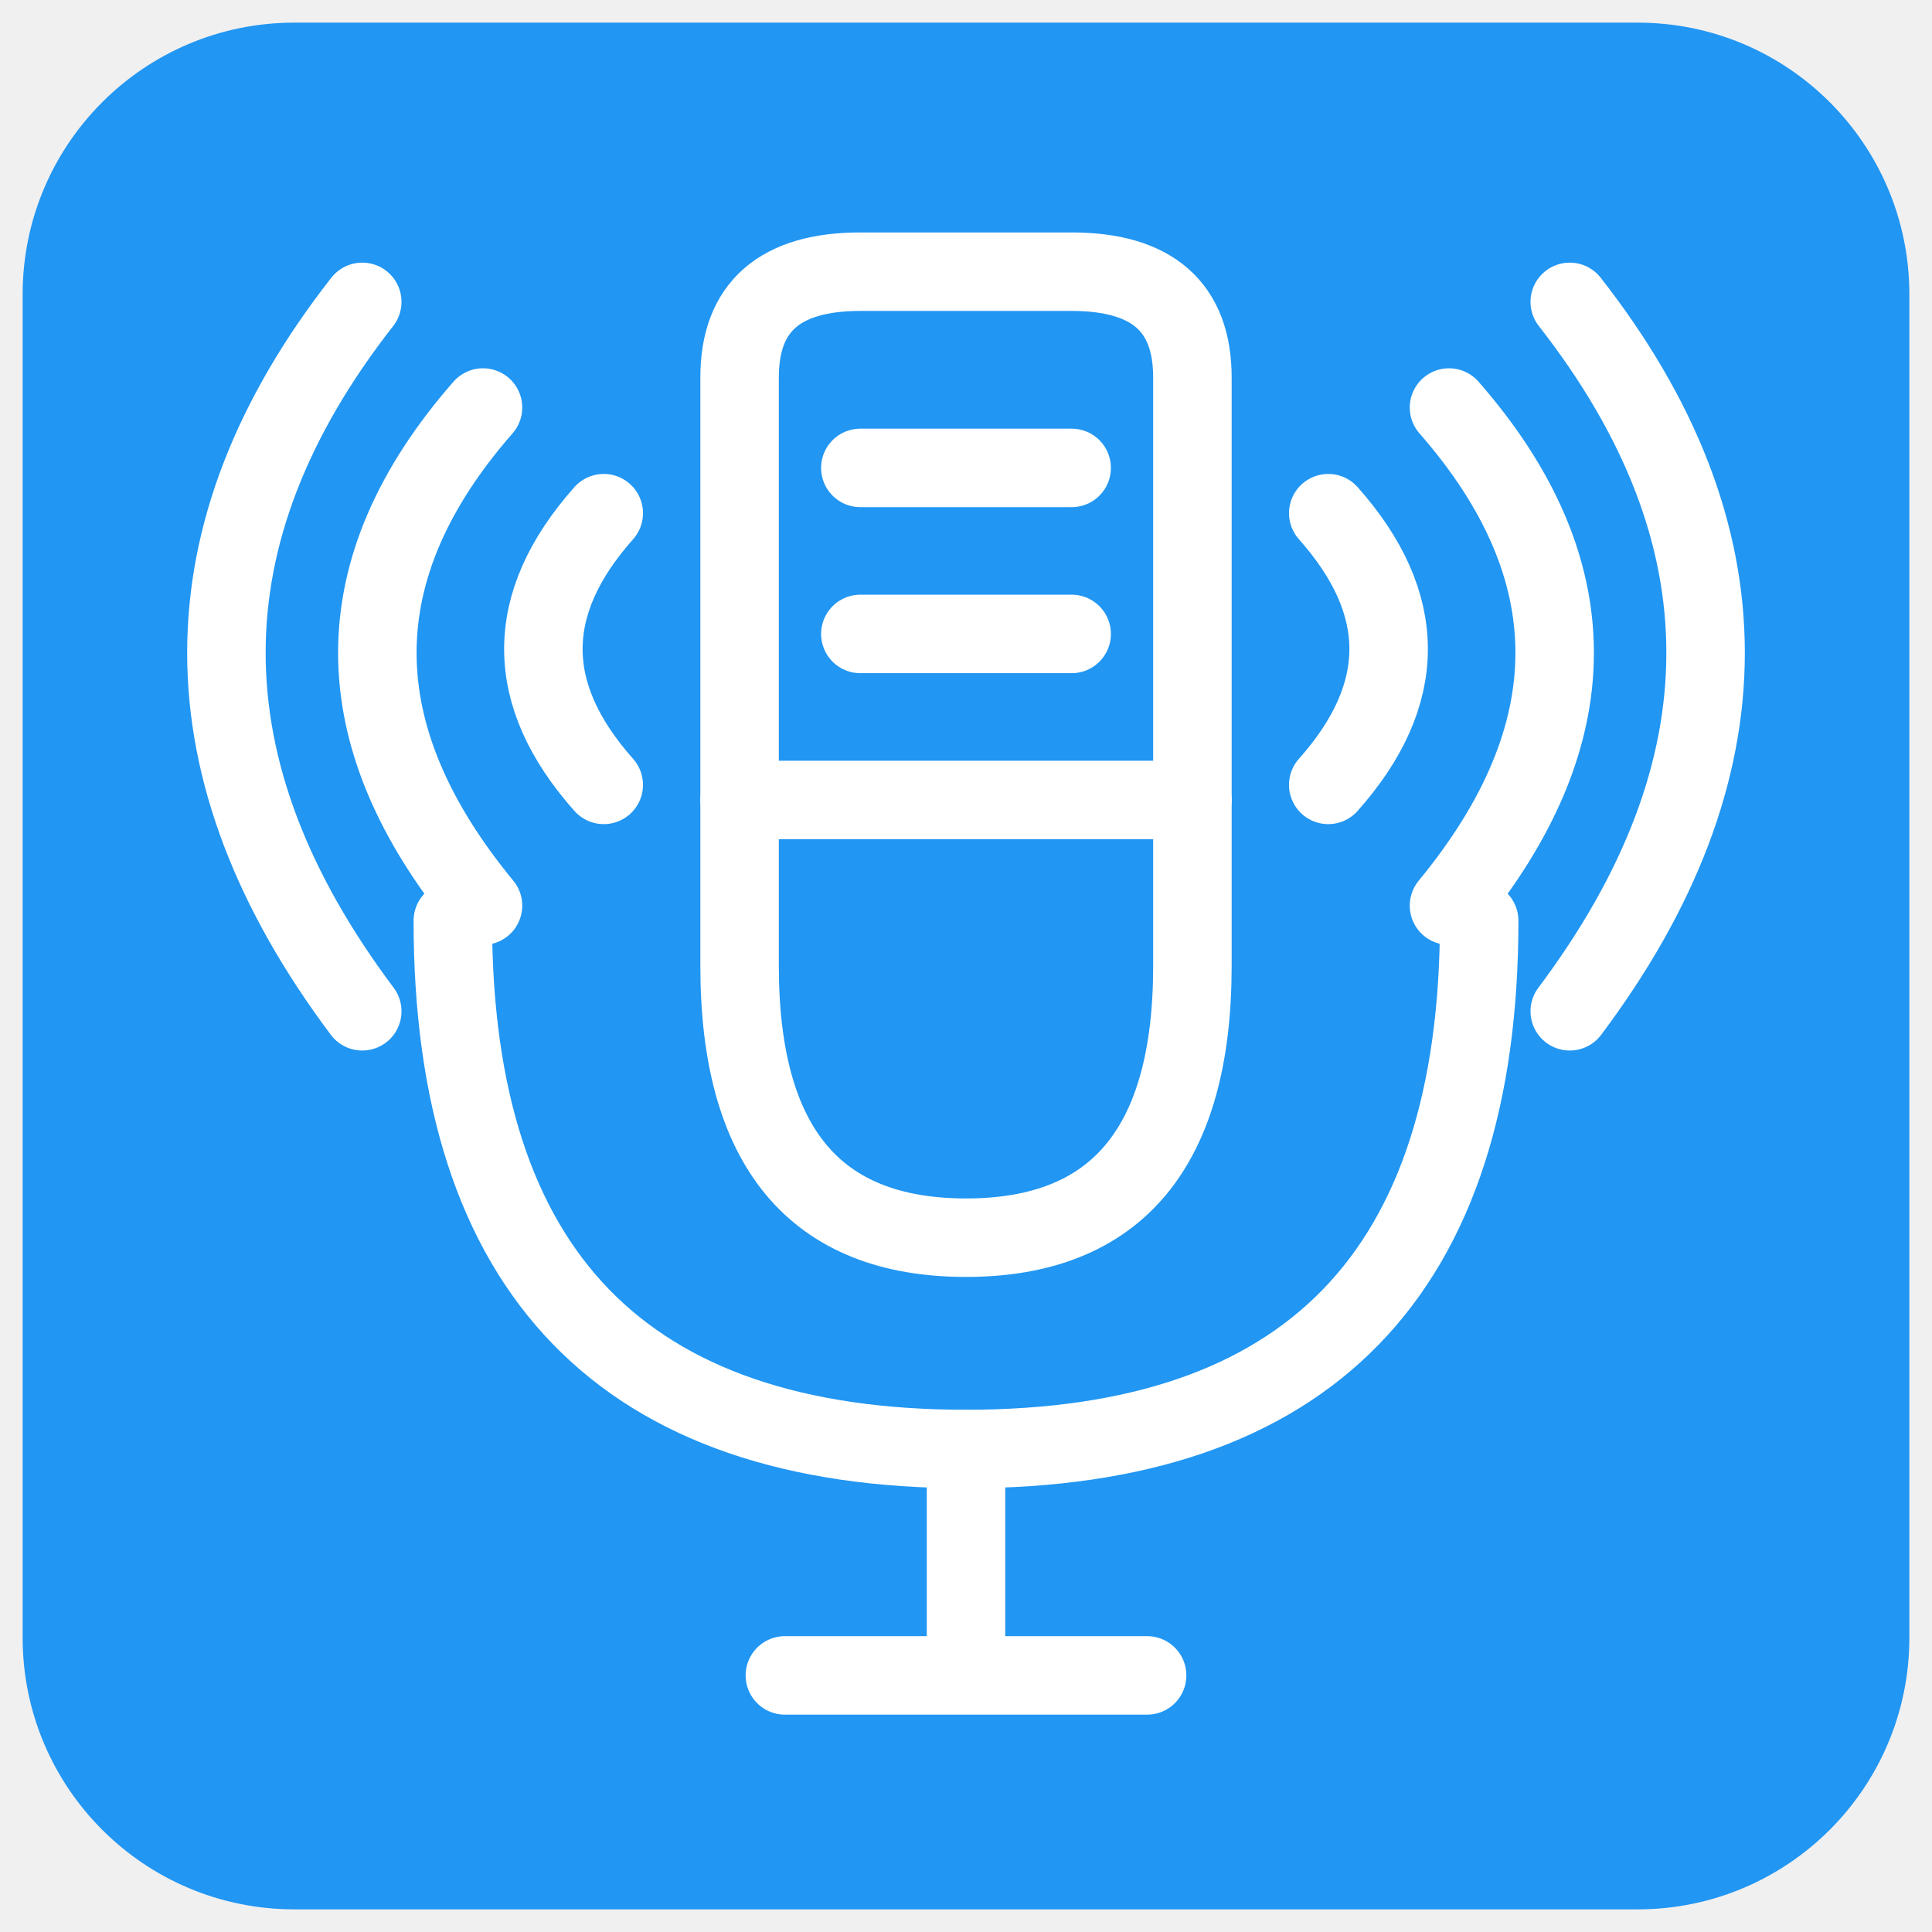
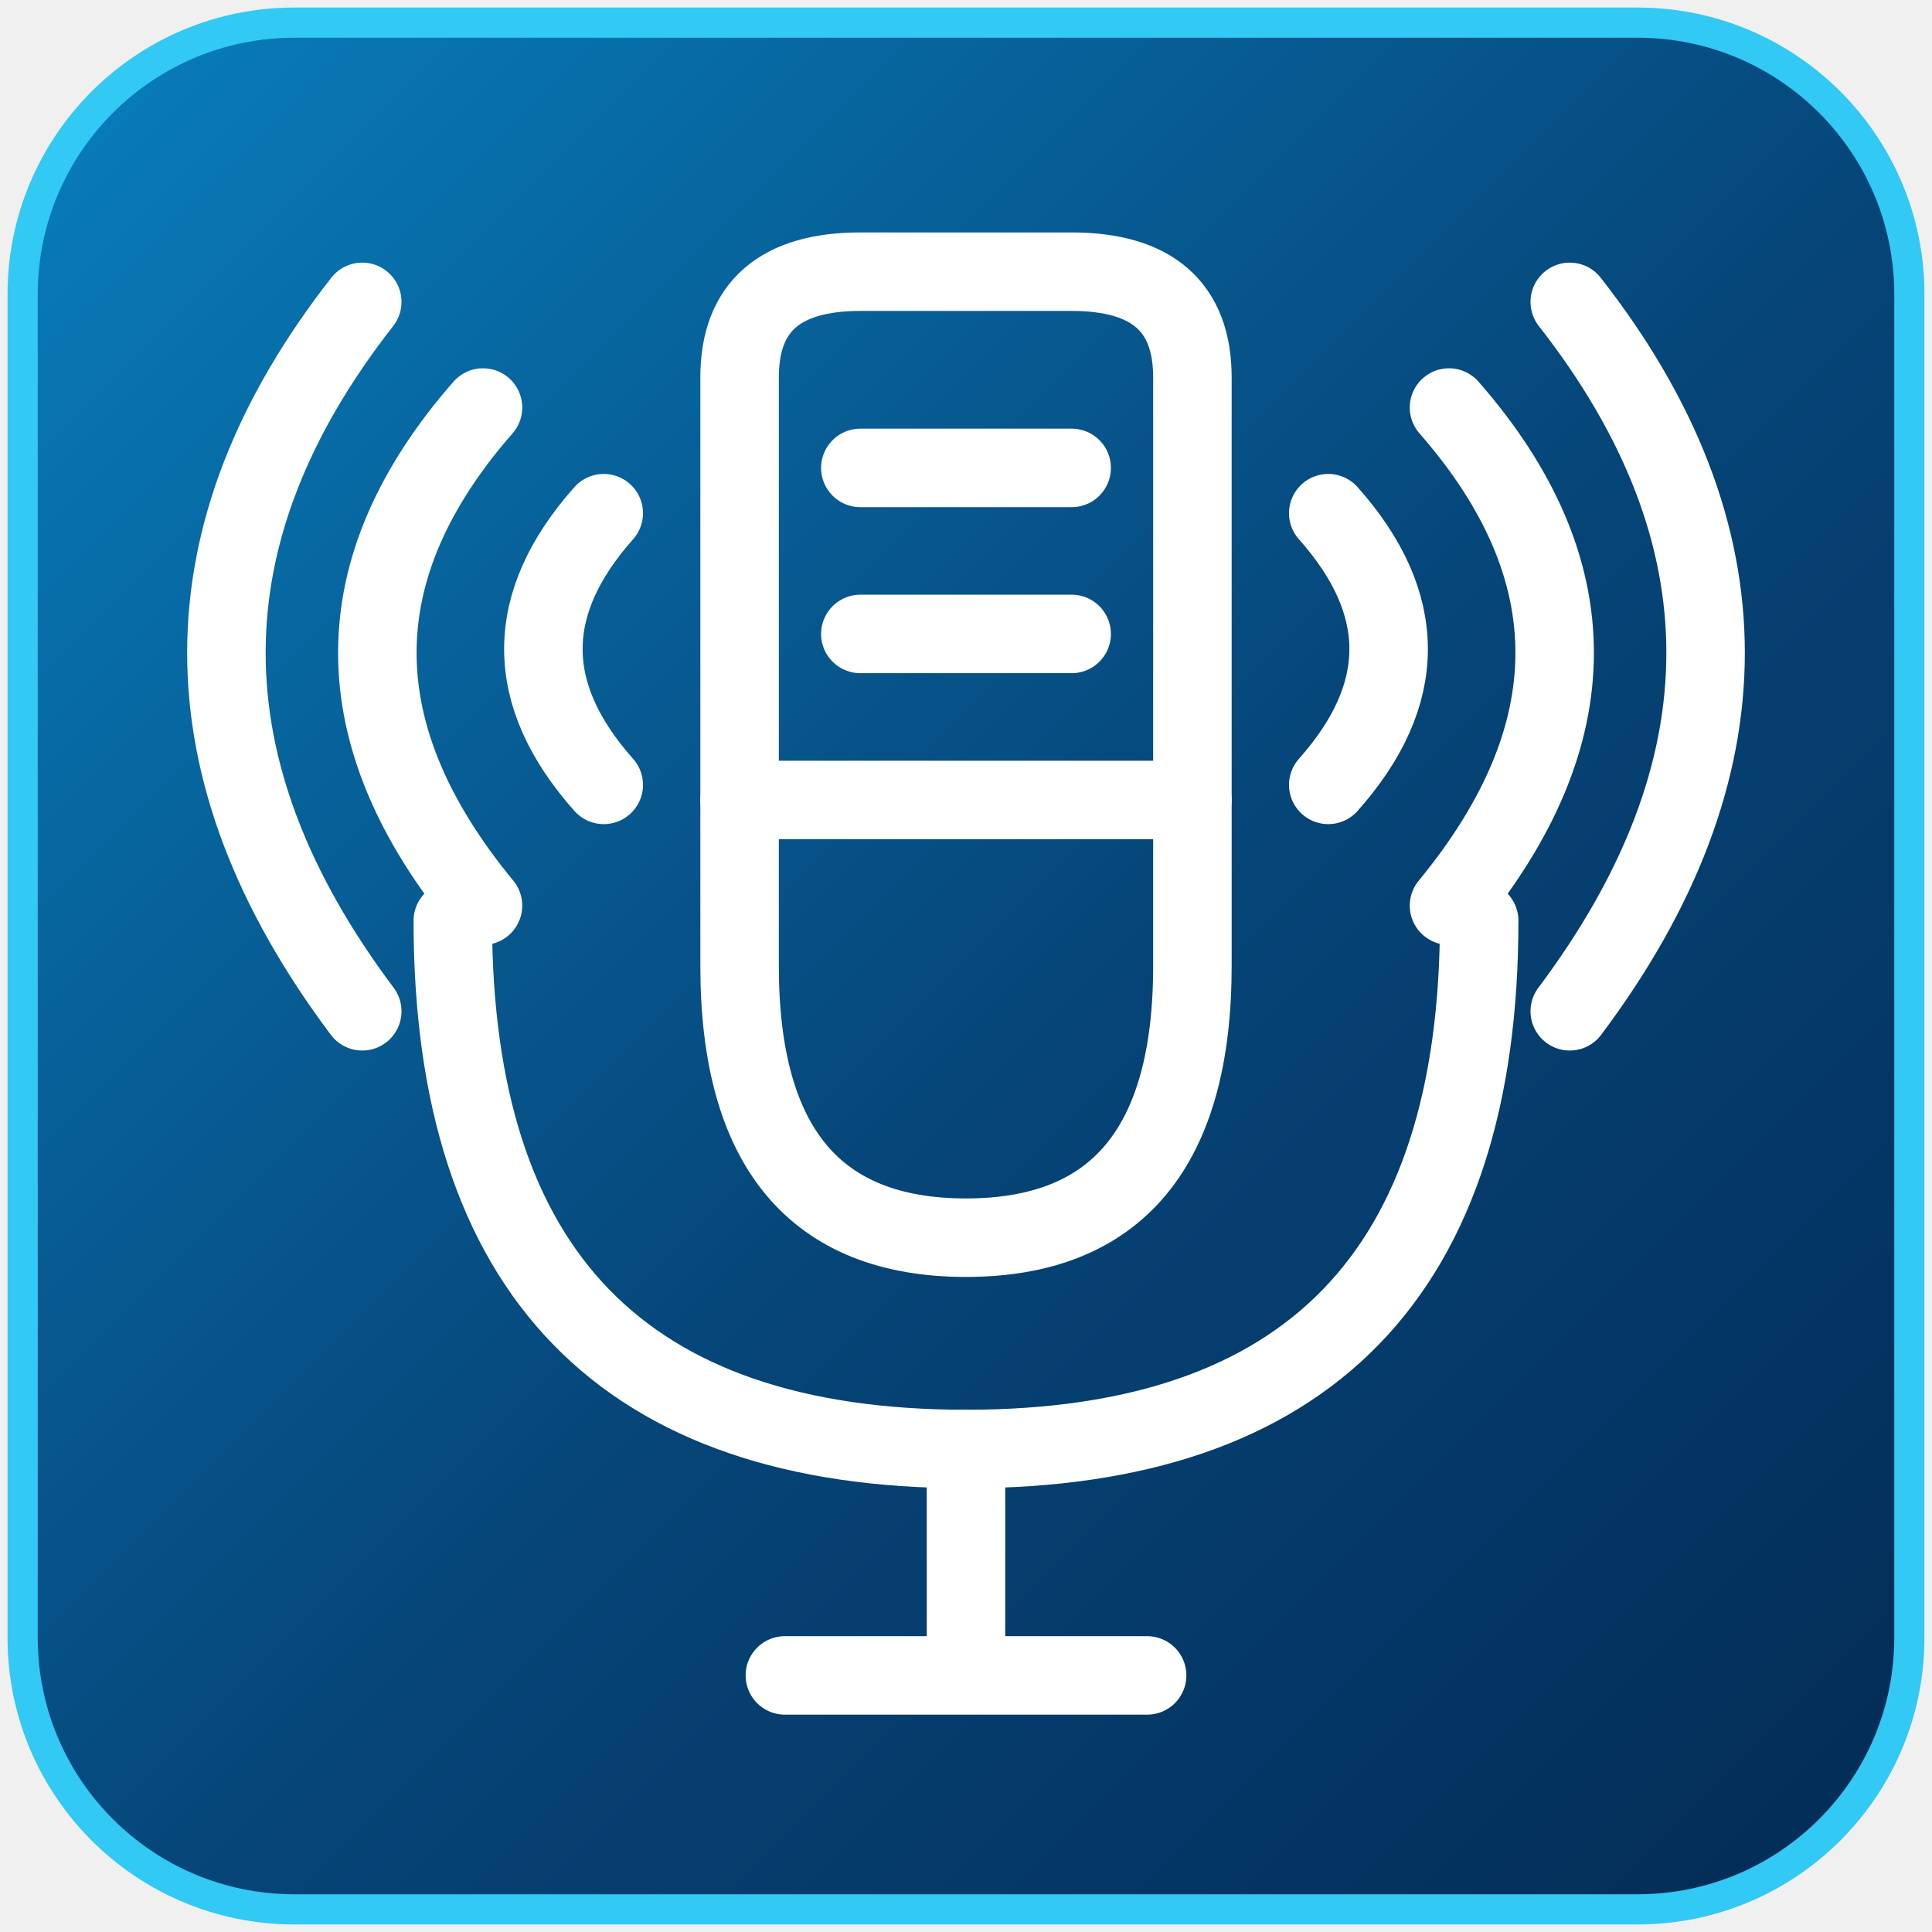
<svg xmlns="http://www.w3.org/2000/svg" width="128" height="128" viewBox="0 0 128 128">
-   <rect x="1.5" y="1.5" width="125" height="125" rx="18" fill="#2196F3" />
+   <defs>
+     <linearGradient id="bg" x1="0" y1="0" x2="1" y2="1">
+       <stop offset="0" stop-color="#087fbd" />
+       <stop offset="0.55" stop-color="#064477" />
+       <stop offset="1" stop-color="#032b55" />
+     </linearGradient>
+   </defs>
+   <rect x="1.5" y="1.5" width="125" height="125" rx="18" fill="url(#bg)" stroke="#32c9f4" stroke-width="2" />
  <g fill="none" stroke="#FFFFFF" stroke-width="5.2" stroke-linecap="round" stroke-linejoin="round">
    <path d="M49 25 Q49 18 57 18 H71 Q79 18 79 25 V64 Q79 82 64 82 Q49 82 49 64 Z" />
    <path d="M57 31 H71 M57 42 H71 M49 53 H79" />
    <path d="M40 34 Q32 43 40 52" />
    <path d="M32 27 Q18 43 32 60" />
    <path d="M24 20 Q6 43 24 67" />
    <path d="M88 34 Q96 43 88 52" />
    <path d="M96 27 Q110 43 96 60" />
    <path d="M104 20 Q122 43 104 67" />
    <path d="M30 61 Q30 96 64 96 Q98 96 98 61" />
    <path d="M64 96 V111 M52 111 H76" />
  </g>
</svg>
